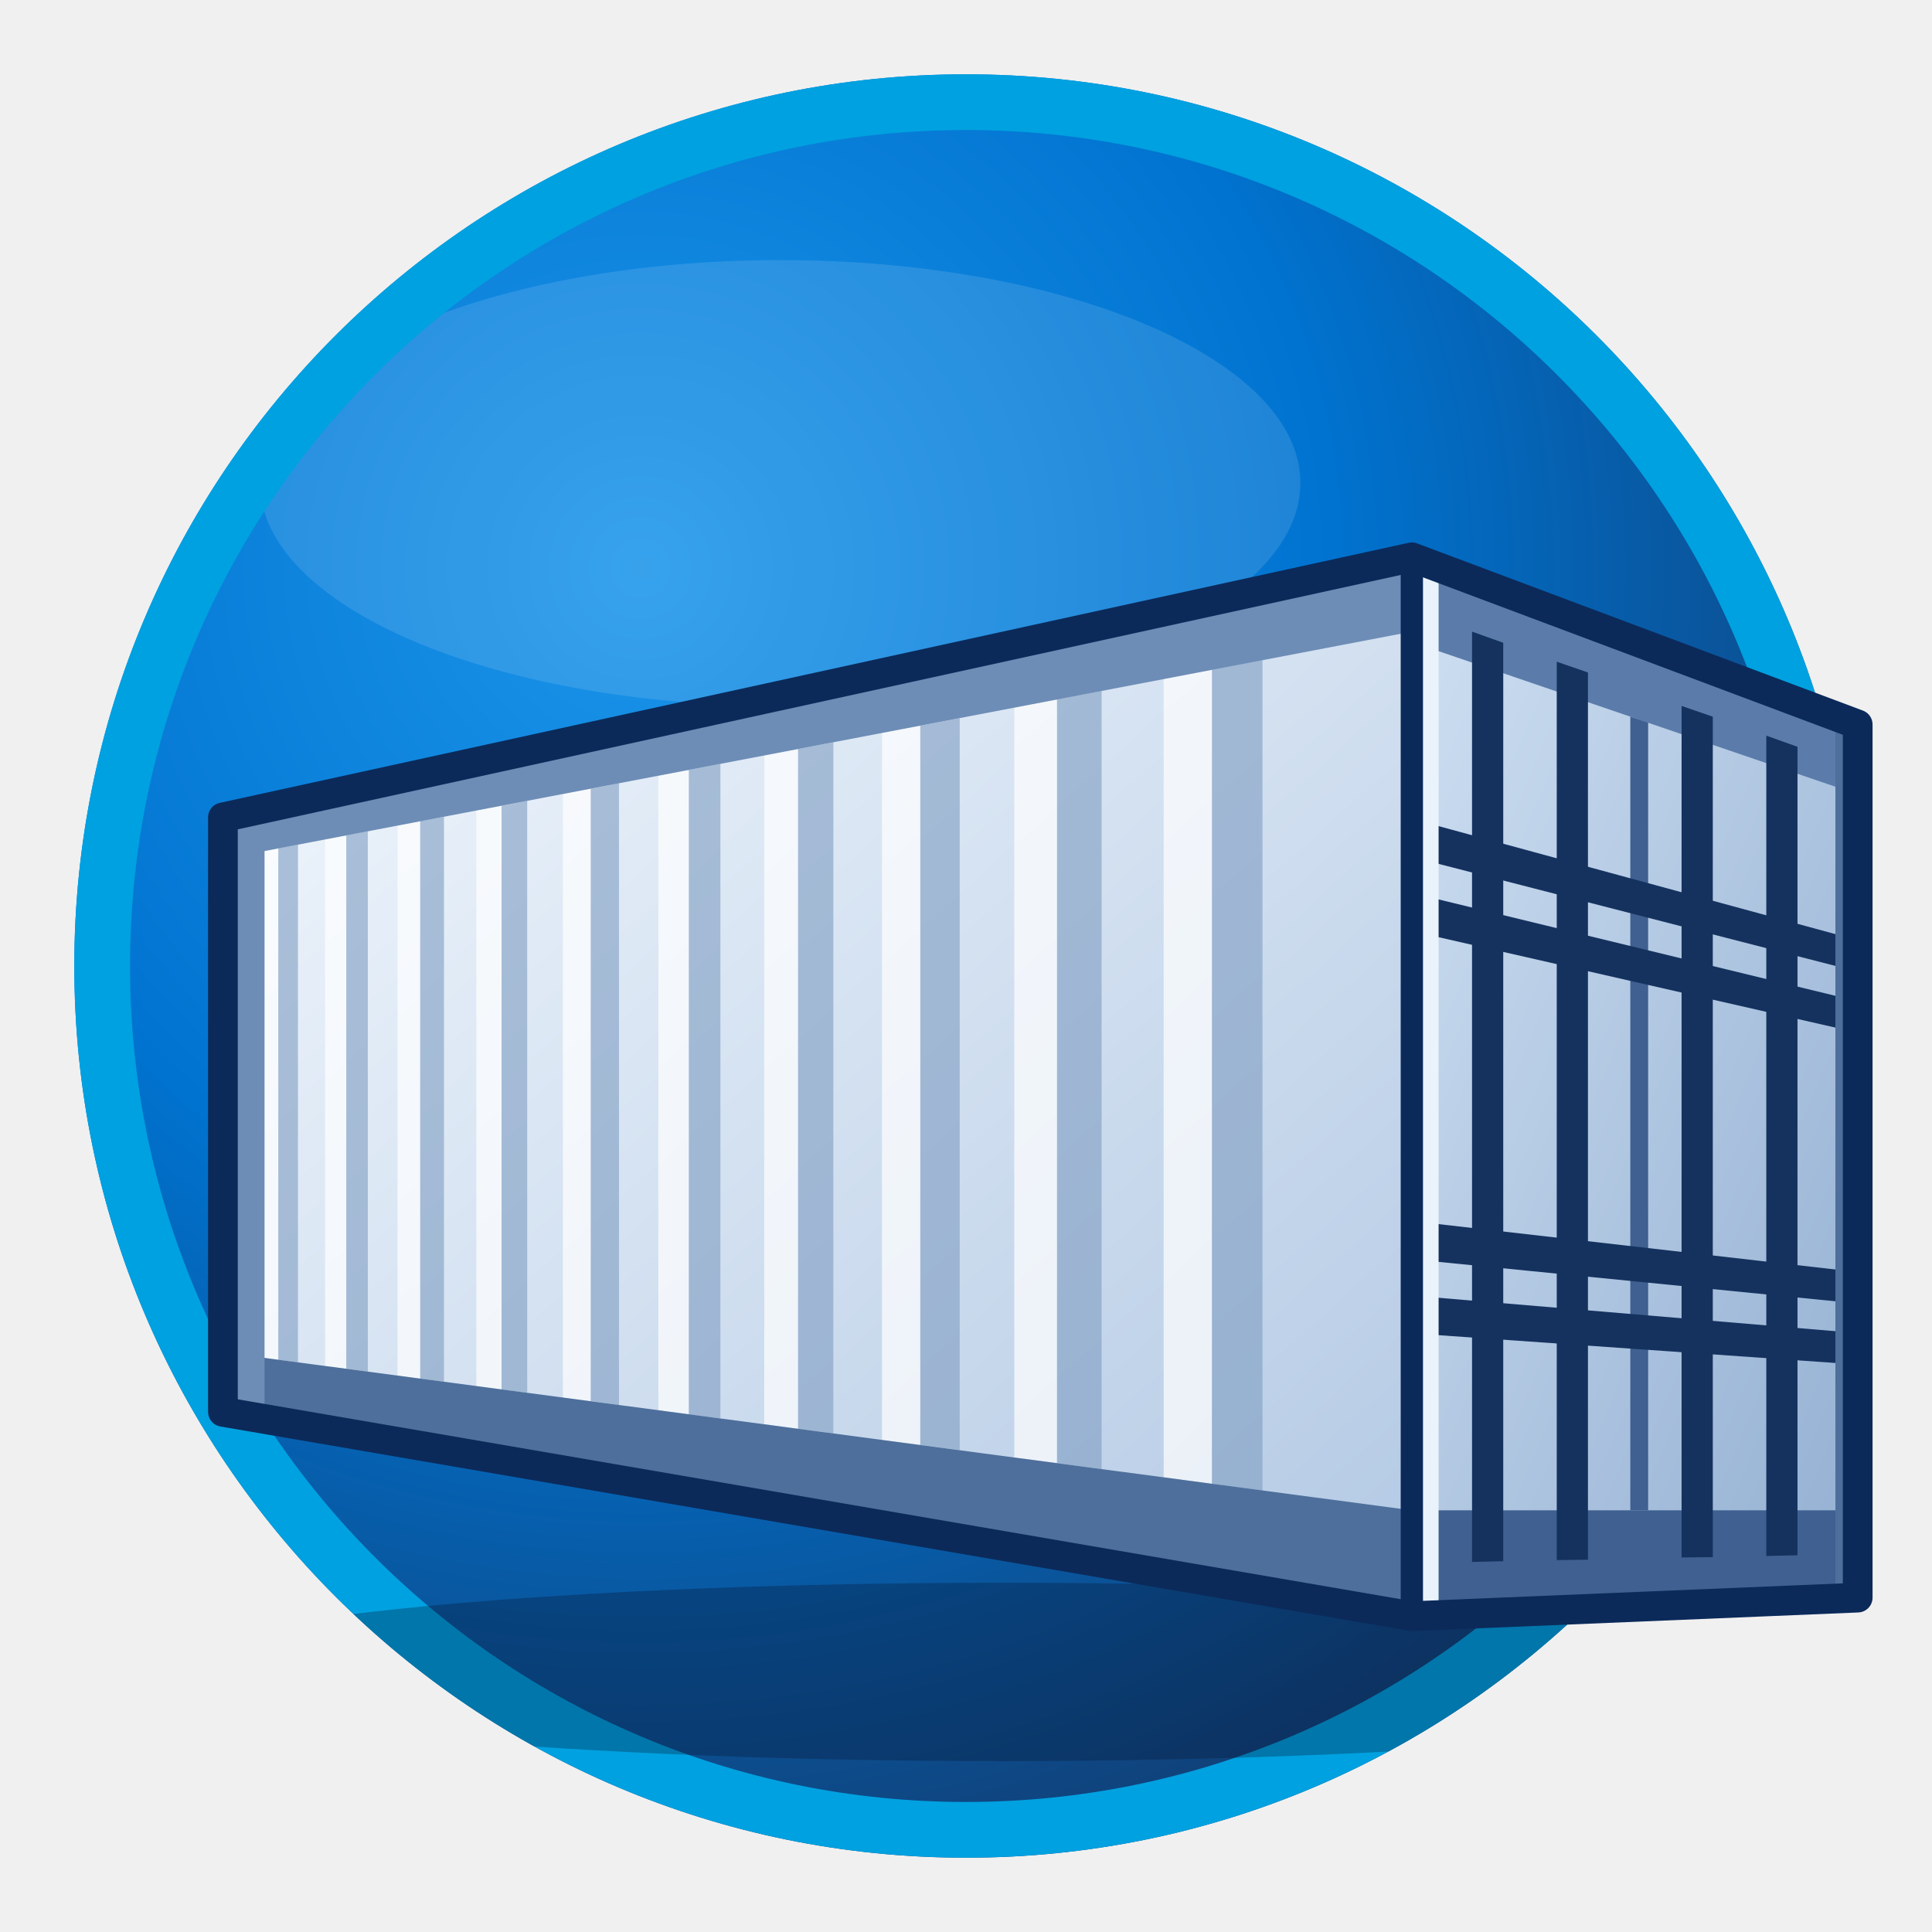
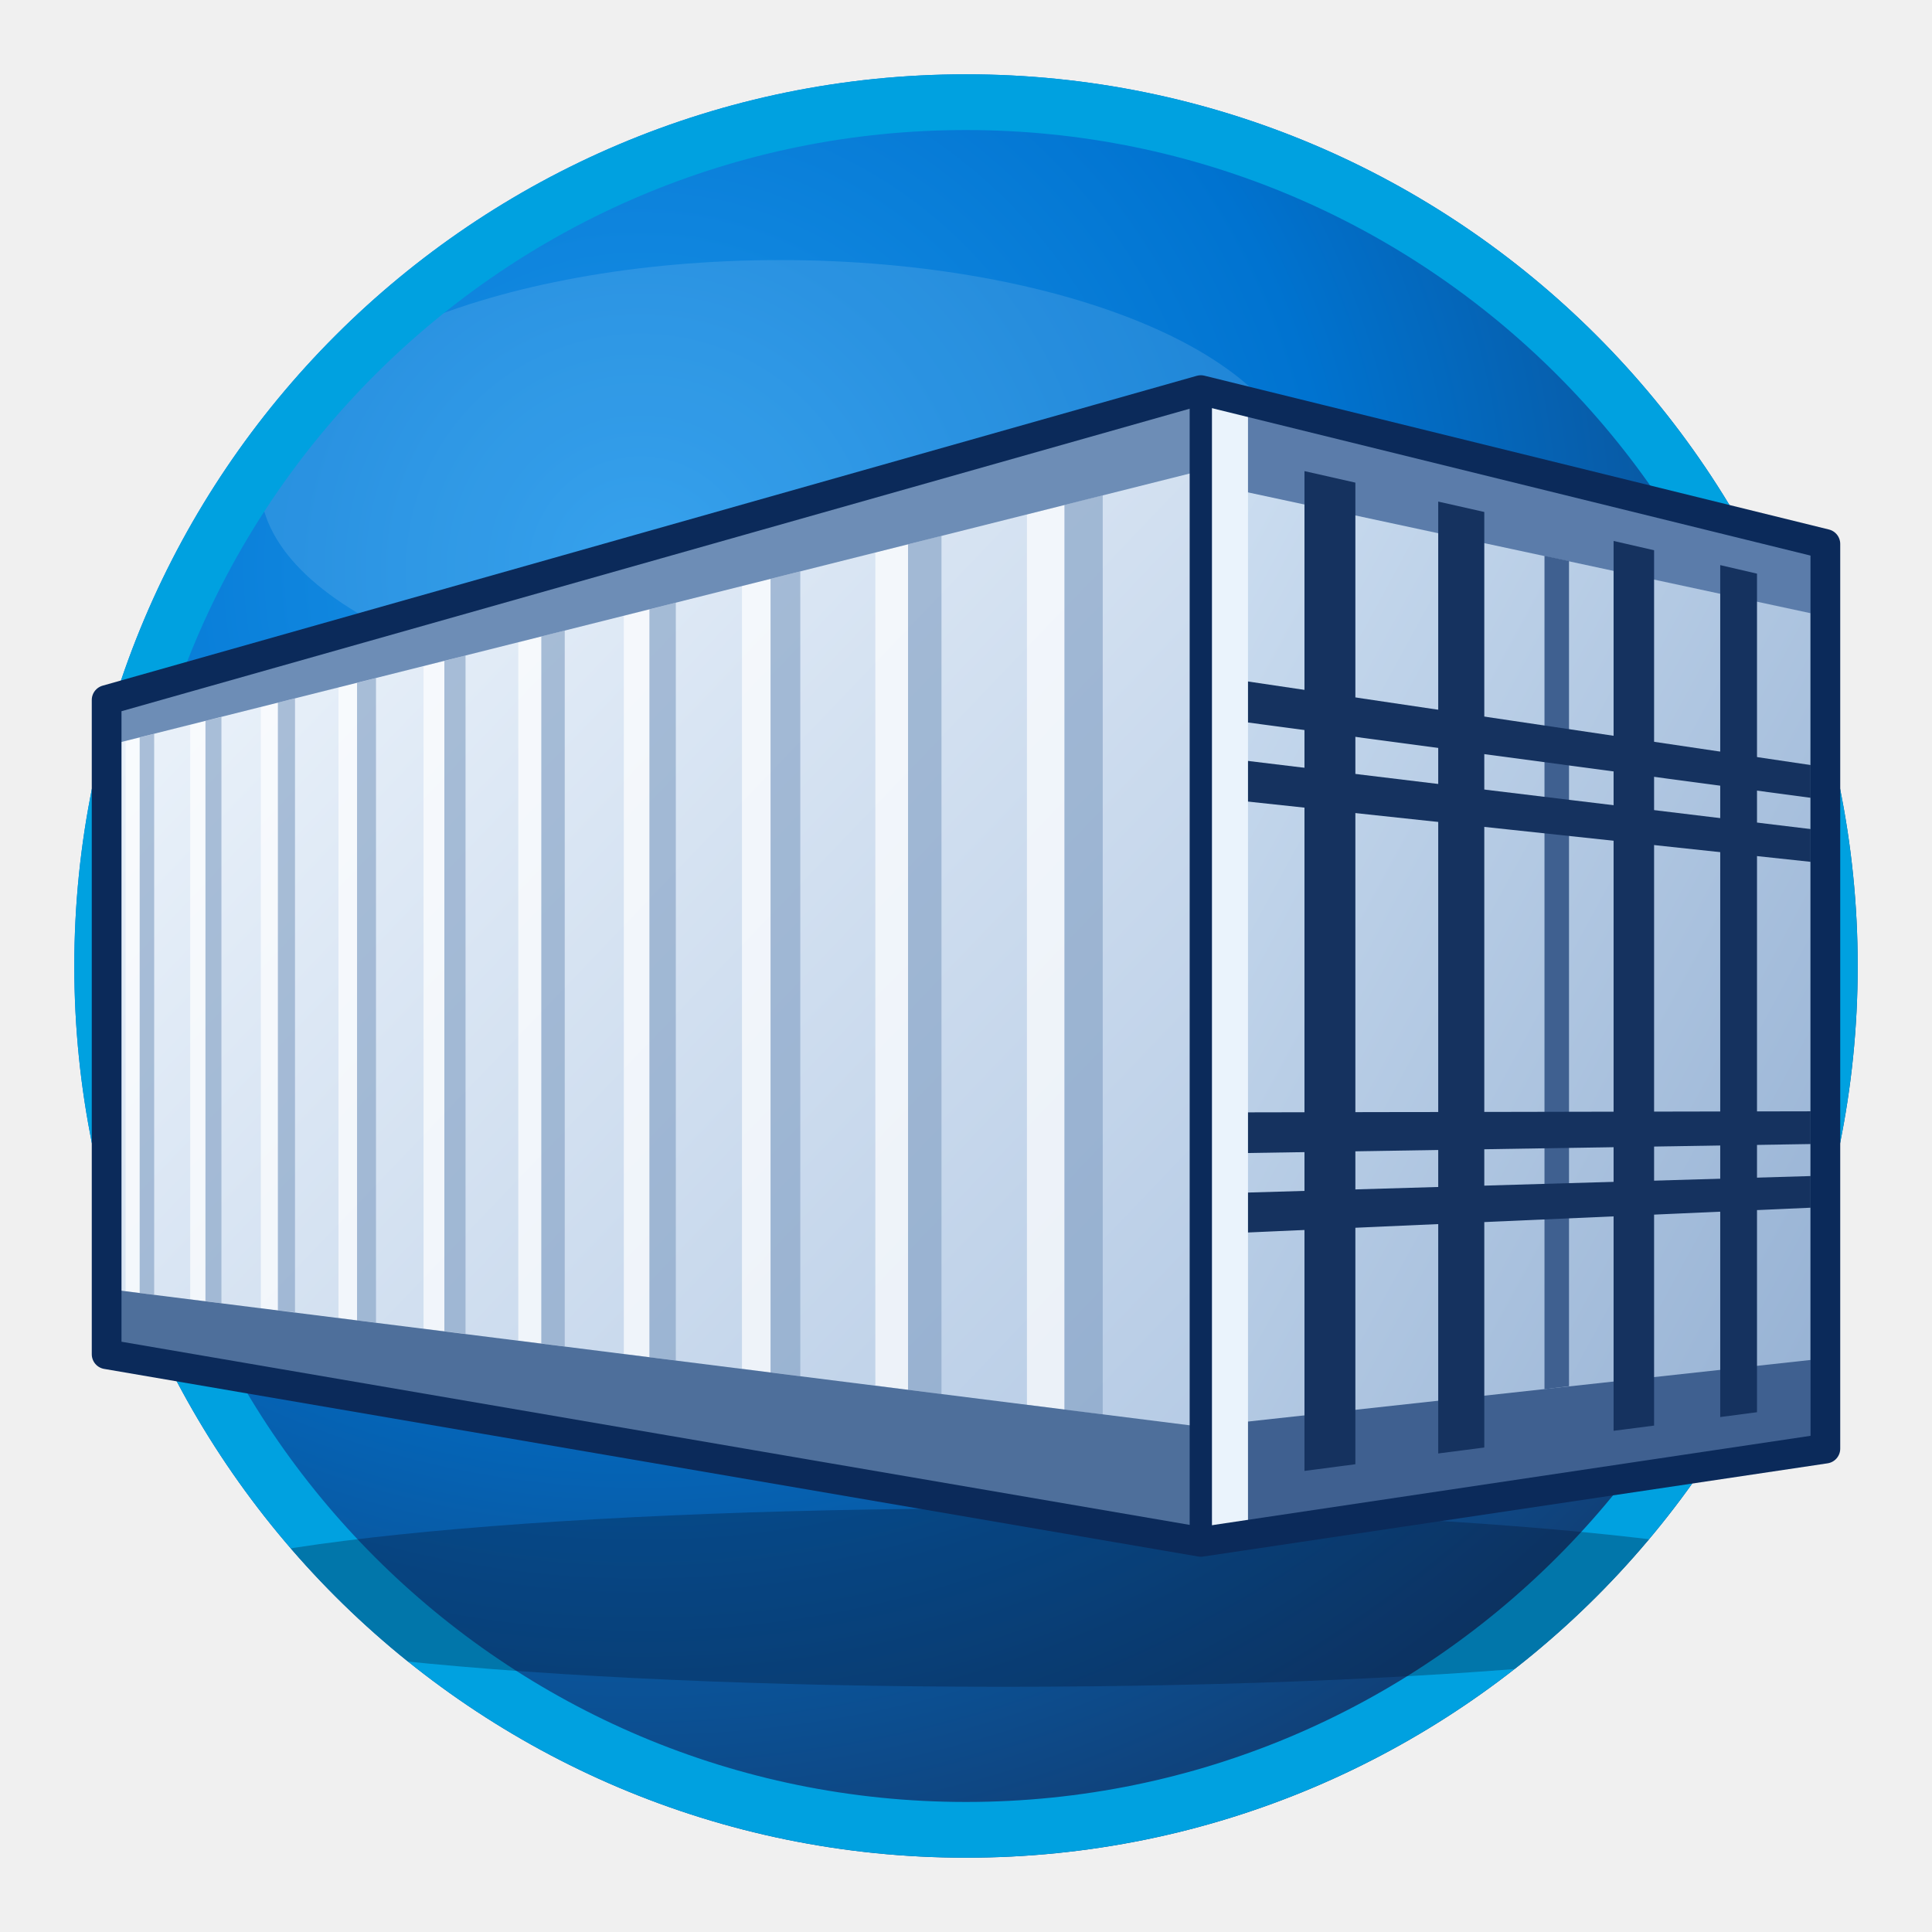
<svg xmlns="http://www.w3.org/2000/svg" viewBox="4 4 52 52" width="64" height="64">
  <defs>
    <radialGradient id="disc" cx="0.32" cy="0.28" r="0.85">
      <stop offset="0" stop-color="#1c95ea" />
      <stop offset="0.45" stop-color="#0073d0" />
      <stop offset="1" stop-color="#15325f" />
    </radialGradient>
    <linearGradient id="side" x1="0" y1="0" x2="1" y2="1">
      <stop offset="0" stop-color="#f4f9fe" />
      <stop offset="1" stop-color="#b3c9e4" />
    </linearGradient>
    <linearGradient id="door" x1="0" y1="0" x2="1" y2="1">
      <stop offset="0" stop-color="#cfe0f2" />
      <stop offset="1" stop-color="#93afd2" />
    </linearGradient>
    <clipPath id="inside">
      <circle cx="30" cy="30" r="24" />
    </clipPath>
  </defs>
  <circle cx="30" cy="30" r="24" fill="url(#disc)" />
  <ellipse cx="25" cy="17" rx="14" ry="6" fill="#ffffff" opacity="0.12" />
  <circle cx="30" cy="30" r="23.25" fill="none" stroke="#00a1e0" stroke-width="1.5" />
-   <ellipse cx="31" cy="49" rx="23" ry="2.4" fill="#04102a" opacity="0.3" clip-path="url(#inside)" />
-   <polygon points="10.00,26.00 42.00,19.00 42.00,47.50 10.00,42.00" fill="url(#side)" />
-   <polygon points="10.97,26.93 11.49,26.83 11.49,40.60 10.97,40.53" fill="#ffffff" opacity="0.7" />
-   <polygon points="11.49,26.83 12.02,26.73 12.02,40.67 11.49,40.60" fill="#7f9cc2" opacity="0.6" />
-   <polygon points="12.75,26.59 13.32,26.48 13.32,40.84 12.75,40.77" fill="#ffffff" opacity="0.7" />
-   <polygon points="13.32,26.48 13.90,26.37 13.90,40.92 13.32,40.84" fill="#7f9cc2" opacity="0.6" />
-   <polygon points="14.70,26.22 15.31,26.10 15.31,41.11 14.70,41.02" fill="#ffffff" opacity="0.7" />
-   <polygon points="15.31,26.10 15.95,25.98 15.95,41.19 15.31,41.11" fill="#7f9cc2" opacity="0.6" />
-   <polygon points="16.82,25.81 17.50,25.69 17.50,41.40 16.82,41.31" fill="#ffffff" opacity="0.7" />
-   <polygon points="17.50,25.69 18.19,25.55 18.19,41.49 17.50,41.40" fill="#7f9cc2" opacity="0.6" />
-   <polygon points="19.15,25.37 19.90,25.23 19.90,41.71 19.15,41.62" fill="#ffffff" opacity="0.7" />
-   <polygon points="19.90,25.23 20.66,25.08 20.66,41.82 19.90,41.71" fill="#7f9cc2" opacity="0.6" />
-   <polygon points="21.72,24.88 22.54,24.72 22.54,42.07 21.72,41.96" fill="#ffffff" opacity="0.7" />
-   <polygon points="22.54,24.72 23.39,24.56 23.39,42.18 22.54,42.07" fill="#7f9cc2" opacity="0.6" />
-   <polygon points="24.57,24.33 25.48,24.16 25.48,42.46 24.57,42.33" fill="#ffffff" opacity="0.7" />
-   <polygon points="25.48,24.16 26.43,23.98 26.43,42.58 25.48,42.46" fill="#7f9cc2" opacity="0.6" />
-   <polygon points="27.74,23.72 28.77,23.53 28.77,42.89 27.74,42.76" fill="#ffffff" opacity="0.7" />
-   <polygon points="28.77,23.53 29.83,23.33 29.83,43.03 28.77,42.89" fill="#7f9cc2" opacity="0.6" />
-   <polygon points="31.30,23.04 32.45,22.82 32.45,43.38 31.30,43.23" fill="#ffffff" opacity="0.7" />
-   <polygon points="32.45,22.82 33.65,22.59 33.65,43.54 32.45,43.38" fill="#7f9cc2" opacity="0.6" />
-   <polygon points="35.32,22.27 36.62,22.02 36.62,43.94 35.32,43.76" fill="#ffffff" opacity="0.7" />
-   <polygon points="36.62,22.02 37.98,21.76 37.98,44.12 36.62,43.94" fill="#7f9cc2" opacity="0.6" />
-   <polygon points="10.00,26.00 42.00,19.00 42.00,21.00 10.00,27.12" fill="#6d8db6" />
-   <polygon points="10.00,40.40 42.00,44.65 42.00,47.50 10.00,42.00" fill="#4e6f9b" />
-   <polygon points="10.00,26.00 11.12,25.75 11.12,42.19 10.00,42.00" fill="#6d8db6" />
-   <polygon points="42.00,19.00 54.00,23.50 54.00,47.00 42.00,47.50" fill="url(#door)" />
-   <polygon points="42.00,19.00 54.00,23.50 54.00,25.38 42.00,21.28" fill="#5b7caa" />
-   <polygon points="42.00,44.65 54.00,44.65 54.00,47.00 42.00,47.50" fill="#3f6090" />
-   <polygon points="47.88,23.29 48.36,23.45 48.36,44.65 47.88,44.65" fill="#3f6090" />
-   <polygon points="43.62,21.00 44.46,21.30 44.46,46.02 43.62,46.04" fill="#15325f" />
-   <polygon points="45.90,21.81 46.74,22.10 46.74,45.98 45.90,45.99" fill="#15325f" />
-   <polygon points="49.26,23.00 50.10,23.29 50.10,45.91 49.26,45.92" fill="#15325f" />
-   <polygon points="51.54,23.80 52.38,24.10 52.38,45.86 51.54,45.88" fill="#15325f" />
-   <polygon points="42.48,26.17 53.76,29.24 53.76,30.09 42.48,27.19" fill="#15325f" />
-   <polygon points="42.48,28.15 53.76,30.89 53.76,31.74 42.48,29.17" fill="#15325f" />
-   <polygon points="42.48,36.92 53.76,38.21 53.76,39.06 42.48,37.94" fill="#15325f" />
-   <polygon points="42.48,38.91 53.76,39.86 53.76,40.71 42.48,39.92" fill="#15325f" />
-   <polygon points="42.00,19.00 42.72,19.27 42.72,47.47 42.00,47.50" fill="#eaf3fc" />
-   <polygon points="53.40,23.27 54.00,23.50 54.00,47.00 53.40,47.02" fill="#4e6f9b" />
-   <polygon points="10.00,26.00 42.00,19.00 54.00,23.50 54.00,47.00 42.00,47.50 10.00,42.00" fill="none" stroke="#0b2a5a" stroke-width="0.8" stroke-linejoin="round" />
-   <line x1="42.0" y1="19.0" x2="42.0" y2="47.5" stroke="#0b2a5a" stroke-width="0.6" />
+   <ellipse cx="31.0" cy="47.0" rx="23" ry="2.4" fill="#04102a" opacity="0.3" clip-path="url(#inside)" />
+   <polygon points="6.87,22.84 36.32,14.50 36.32,45.50 6.87,40.45" fill="url(#side)" />
+   <polygon points="7.38,23.94 7.76,23.85 7.76,38.80 7.38,38.75" fill="#ffffff" opacity="0.7" />
+   <polygon points="7.76,23.85 8.15,23.75 8.15,38.85 7.76,38.80" fill="#7f9cc2" opacity="0.6" />
+   <polygon points="9.12,23.51 9.53,23.40 9.53,39.02 9.12,38.97" fill="#ffffff" opacity="0.7" />
+   <polygon points="9.53,23.40 9.96,23.30 9.96,39.08 9.53,39.02" fill="#7f9cc2" opacity="0.6" />
+   <polygon points="11.02,23.03 11.48,22.91 11.48,39.27 11.02,39.21" fill="#ffffff" opacity="0.7" />
+   <polygon points="11.48,22.91 11.94,22.80 11.94,39.32 11.48,39.27" fill="#7f9cc2" opacity="0.6" />
+   <polygon points="13.11,22.50 13.61,22.38 13.61,39.54 13.11,39.47" fill="#ffffff" opacity="0.7" />
+   <polygon points="13.61,22.38 14.12,22.25 14.12,39.60 13.61,39.54" fill="#7f9cc2" opacity="0.6" />
+   <polygon points="15.40,21.93 15.96,21.79 15.96,39.83 15.40,39.76" fill="#ffffff" opacity="0.7" />
+   <polygon points="15.96,21.79 16.53,21.64 16.53,39.90 15.96,39.83" fill="#7f9cc2" opacity="0.6" />
+   <polygon points="17.95,21.29 18.57,21.13 18.57,40.16 17.95,40.08" fill="#ffffff" opacity="0.7" />
+   <polygon points="18.57,21.13 19.20,20.97 19.20,40.24 18.57,40.16" fill="#7f9cc2" opacity="0.6" />
+   <polygon points="20.79,20.57 21.48,20.40 21.48,40.53 20.79,40.44" fill="#ffffff" opacity="0.7" />
+   <polygon points="21.48,20.40 22.19,20.22 22.19,40.62 21.48,40.53" fill="#7f9cc2" opacity="0.6" />
+   <polygon points="23.97,19.77 24.74,19.58 24.74,40.94 23.97,40.84" fill="#ffffff" opacity="0.7" />
+   <polygon points="24.74,19.58 25.54,19.38 25.54,41.04 24.74,40.94" fill="#7f9cc2" opacity="0.6" />
+   <polygon points="27.56,18.87 28.44,18.65 28.44,41.41 27.56,41.29" fill="#ffffff" opacity="0.7" />
+   <polygon points="28.44,18.65 29.34,18.42 29.34,41.52 28.44,41.41" fill="#7f9cc2" opacity="0.6" />
+   <polygon points="31.64,17.85 32.65,17.59 32.65,41.94 31.64,41.81" fill="#ffffff" opacity="0.7" />
+   <polygon points="32.65,17.59 33.68,17.33 33.68,42.07 32.65,41.94" fill="#7f9cc2" opacity="0.6" />
+   <polygon points="6.87,22.84 36.32,14.50 36.32,16.67 6.87,24.07" fill="#6d8db6" />
+   <polygon points="6.87,38.69 36.32,42.40 36.32,45.50 6.87,40.45" fill="#4e6f9b" />
+   <polygon points="6.87,22.84 7.07,22.78 7.07,40.48 6.87,40.45" fill="#6d8db6" />
+   <polygon points="36.32,14.50 53.13,18.64 53.13,42.99 36.32,45.50" fill="url(#door)" />
+   <polygon points="36.32,14.50 53.13,18.64 53.13,20.59 36.32,16.98" fill="#5b7caa" />
+   <polygon points="36.32,42.40 53.13,40.56 53.13,42.99 36.32,45.50" fill="#3f6090" />
+   <polygon points="45.57,18.96 46.23,19.10 46.23,41.31 45.57,41.39" fill="#3f6090" />
+   <polygon points="39.11,16.68 40.48,16.99 40.48,43.41 39.11,43.59" fill="#15325f" />
+   <polygon points="42.71,17.50 43.95,17.78 43.95,42.96 42.71,43.12" fill="#15325f" />
+   <polygon points="47.43,18.56 48.52,18.81 48.52,42.37 47.43,42.51" fill="#15325f" />
+   <polygon points="50.30,19.21 51.29,19.44 51.29,42.01 50.30,42.14" fill="#15325f" />
+   <polygon points="37.17,22.28 52.86,24.61 52.86,25.49 37.17,23.39" fill="#15325f" />
+   <polygon points="37.17,24.43 52.86,26.33 52.86,27.21 37.17,25.53" fill="#15325f" />
+   <polygon points="37.17,33.94 52.86,33.91 52.86,34.79 37.17,35.04" fill="#15325f" />
+   <polygon points="37.17,36.11 52.86,35.65 52.86,36.50 37.17,37.19" fill="#15325f" />
+   <polygon points="36.32,14.50 37.59,14.81 37.59,45.31 36.32,45.50" fill="#eaf3fc" />
+   <polygon points="52.73,18.54 53.13,18.64 53.13,42.99 52.73,43.05" fill="#4e6f9b" />
+   <polygon points="6.87,22.84 36.32,14.50 53.13,18.64 53.13,42.99 36.32,45.50 6.87,40.45" fill="none" stroke="#0b2a5a" stroke-width="0.8" stroke-linejoin="round" />
+   <line x1="36.32" y1="14.50" x2="36.32" y2="45.50" stroke="#0b2a5a" stroke-width="0.6" />
</svg>
